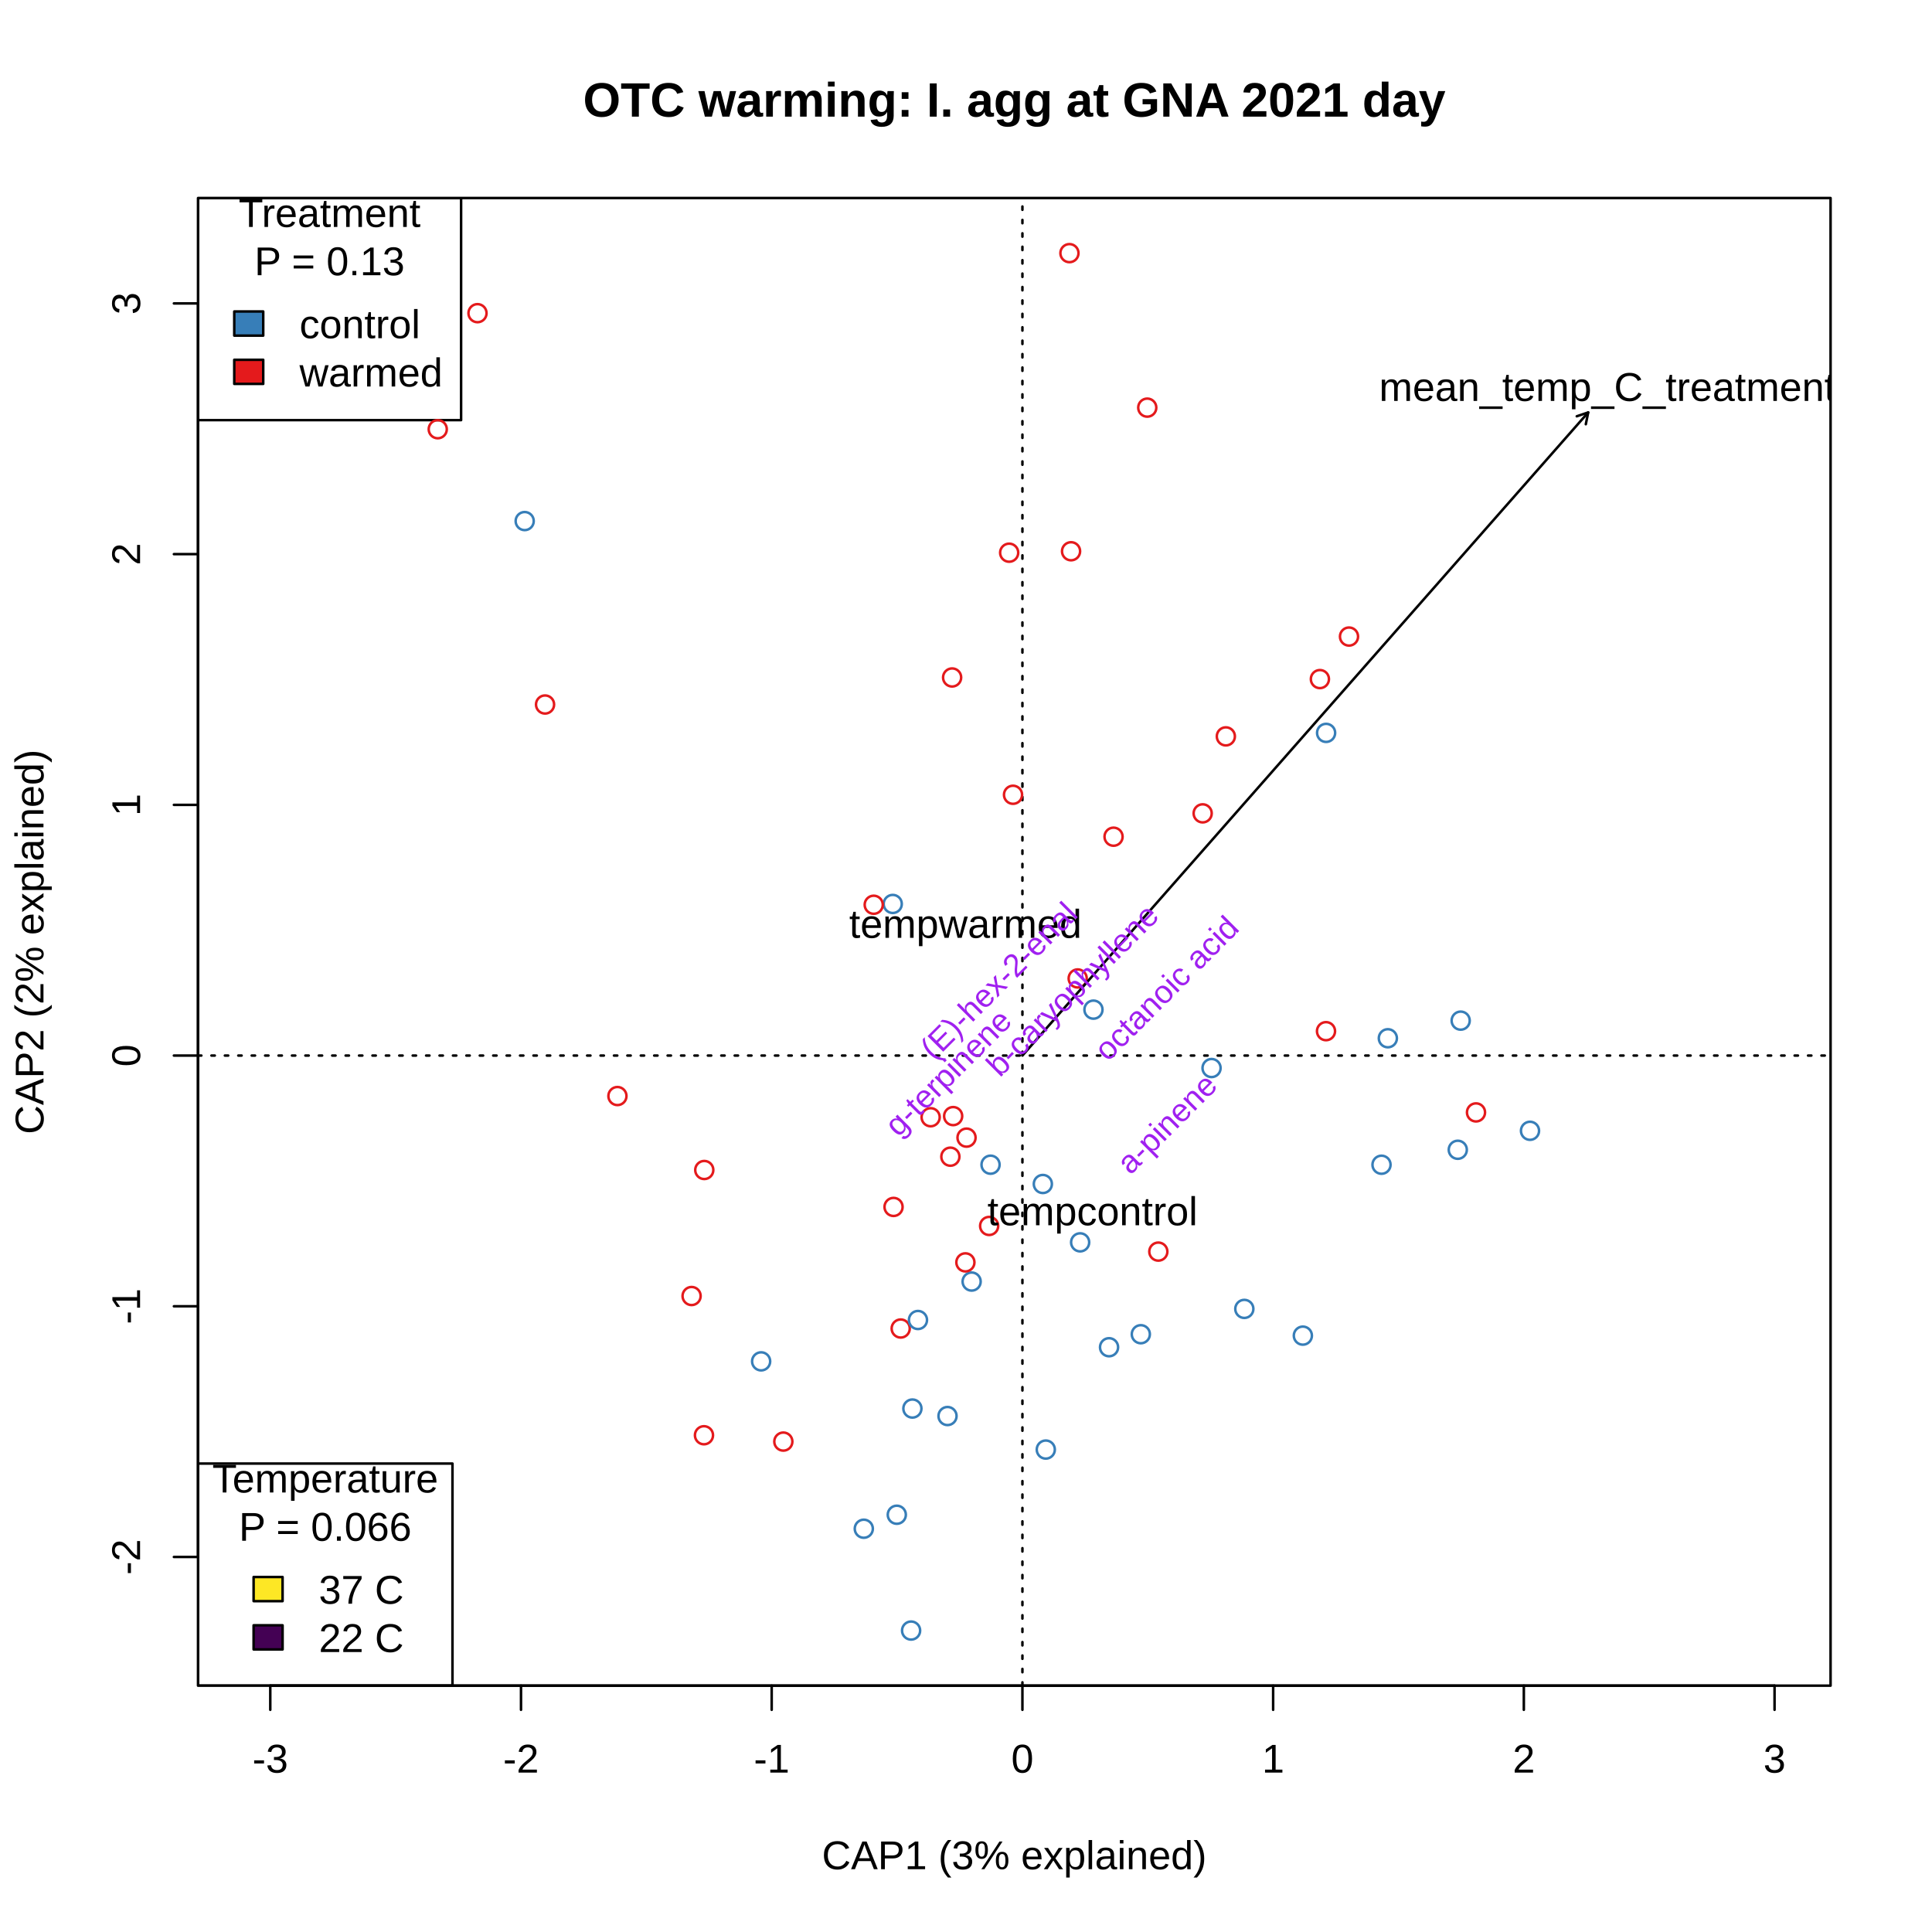
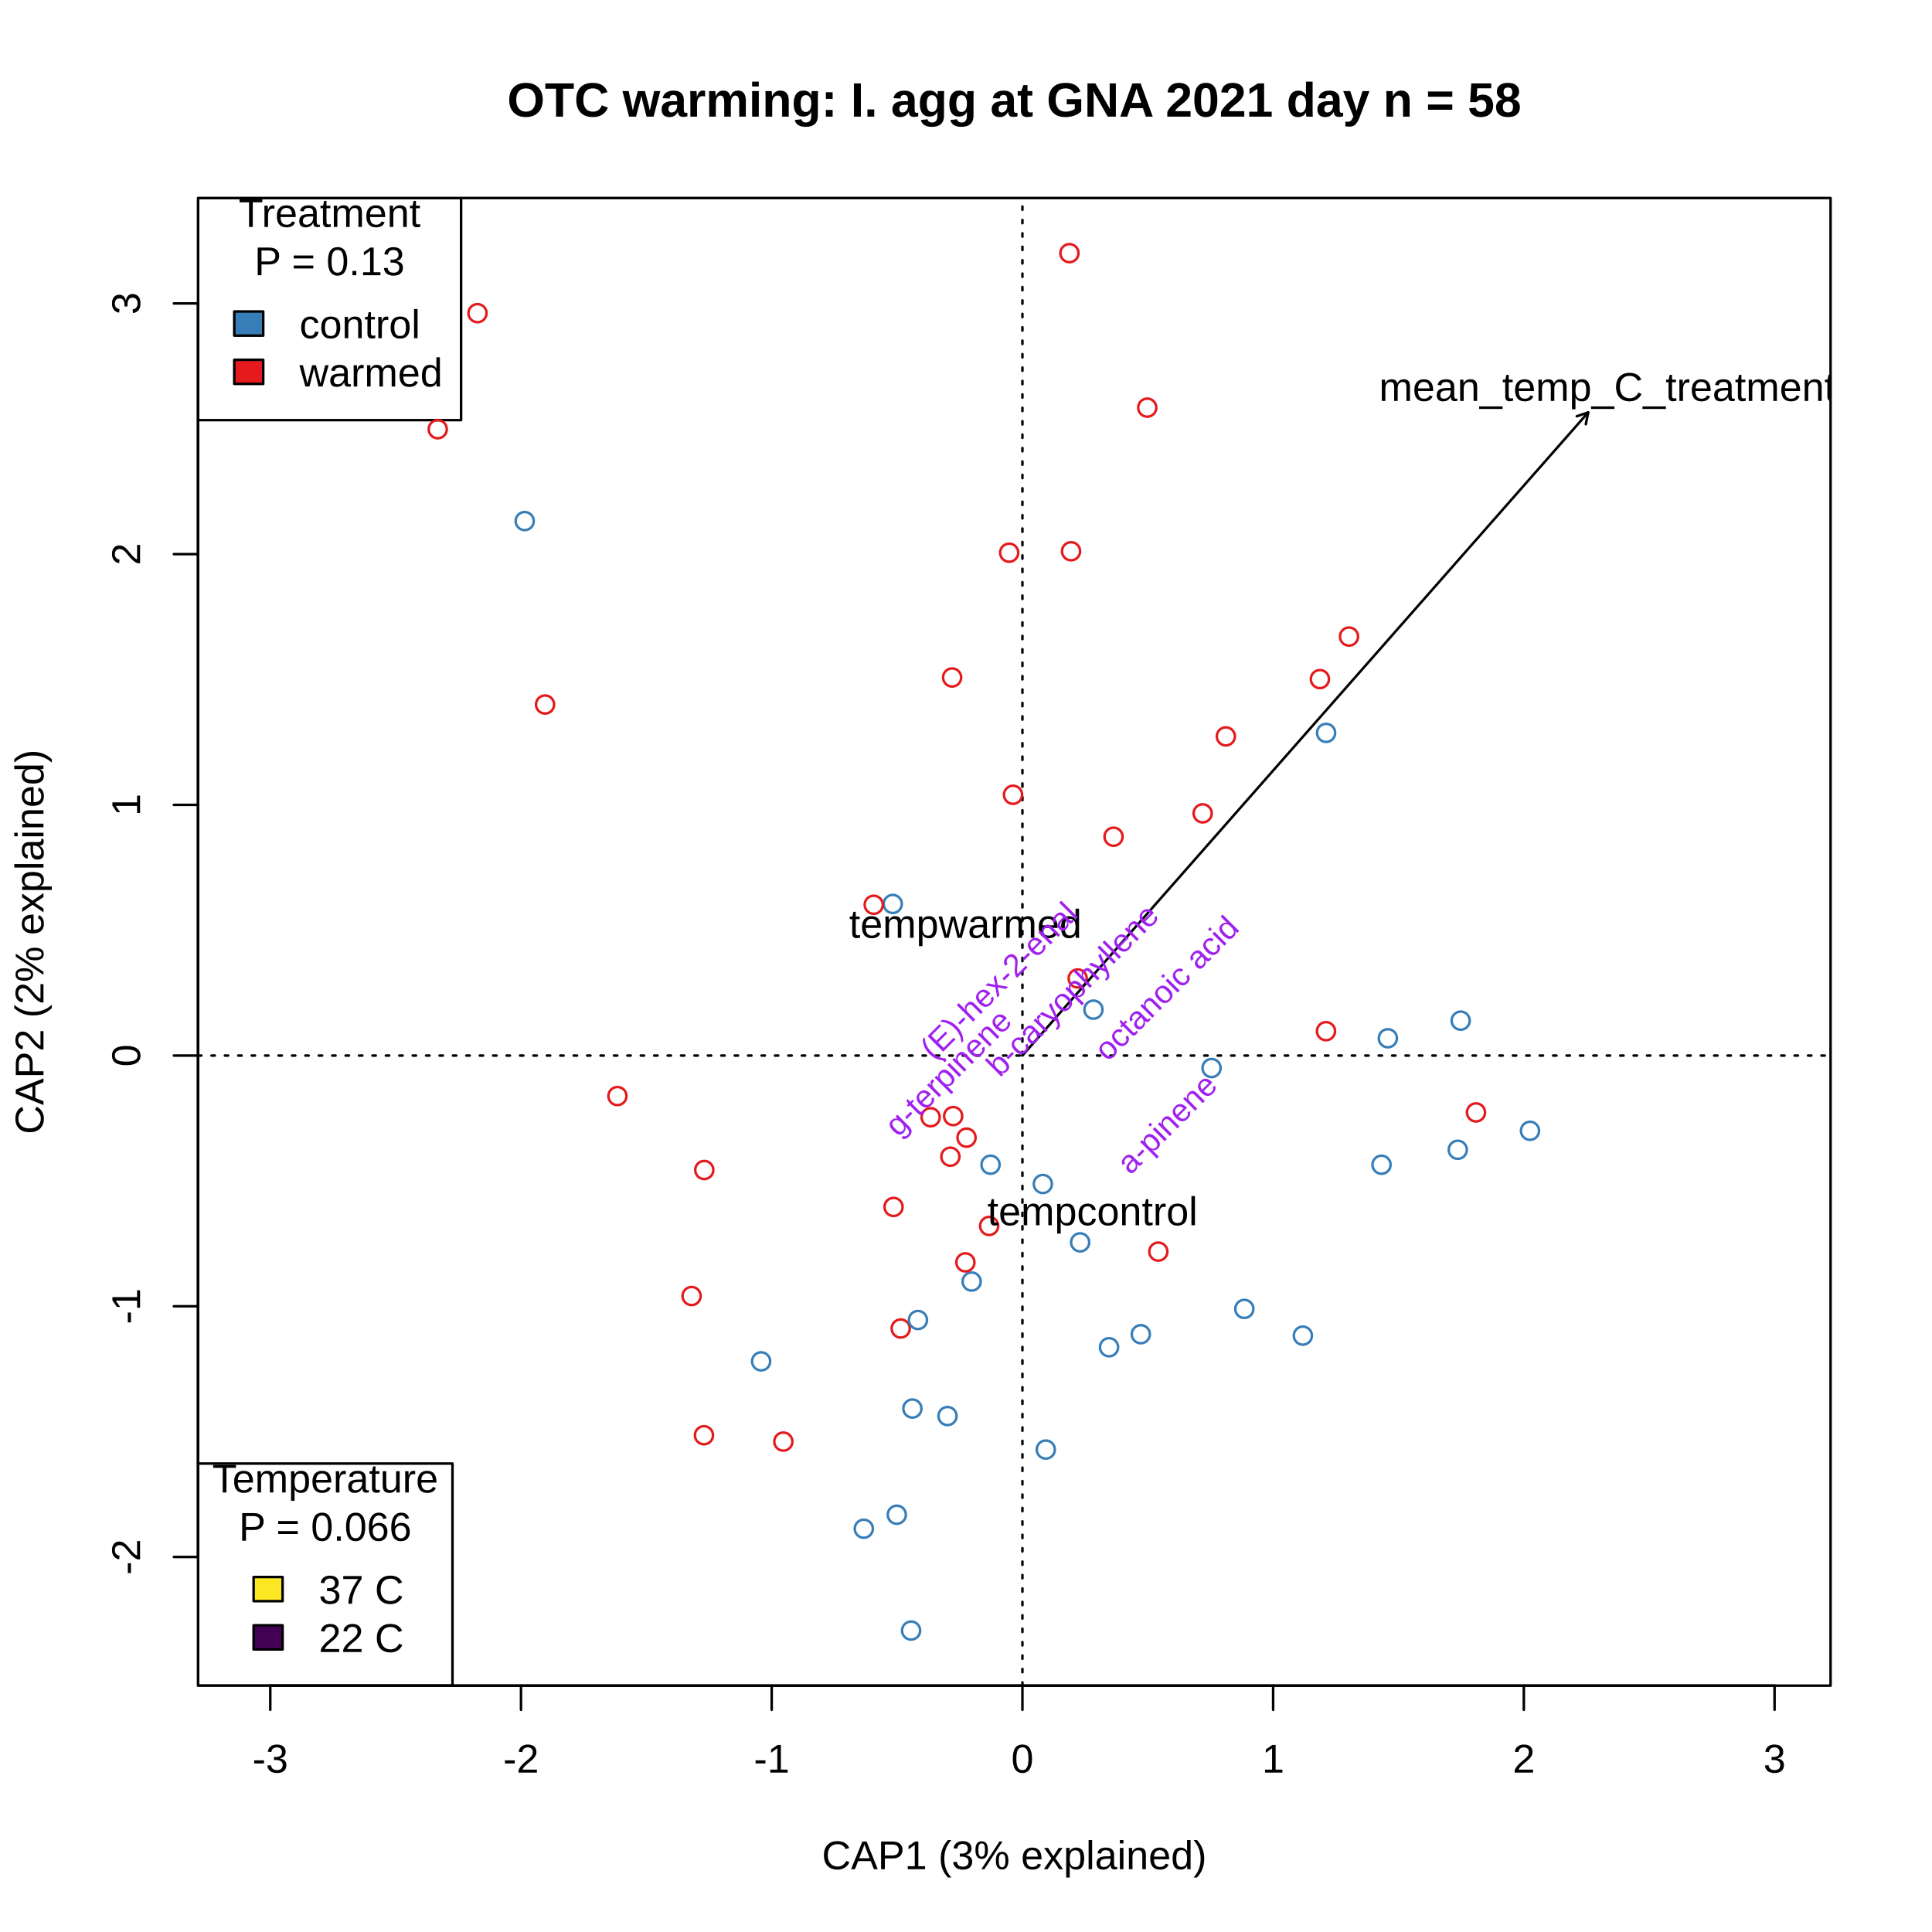
<svg xmlns="http://www.w3.org/2000/svg" class="svglite" width="576.00pt" height="576.00pt" viewBox="0 0 576.00 576.00">
  <defs>
    <style type="text/css">
    .svglite line, .svglite polyline, .svglite polygon, .svglite path, .svglite rect, .svglite circle {
      fill: none;
      stroke: #000000;
      stroke-linecap: round;
      stroke-linejoin: round;
      stroke-miterlimit: 10.00;
    }
    .svglite text {
      white-space: pre;
    }
  </style>
  </defs>
  <rect width="100%" height="100%" style="stroke: none; fill: #FFFFFF;" />
  <defs>
    <clipPath id="cpMC4wMHw1NzYuMDB8MC4wMHw1NzYuMDA=">
      <rect x="0.00" y="0.00" width="576.00" height="576.00" />
    </clipPath>
  </defs>
  <g clip-path="url(#cpMC4wMHw1NzYuMDB8MC4wMHw1NzYuMDA=)">
</g>
  <defs>
    <clipPath id="cpNTkuMDR8NTQ1Ljc2fDU5LjA0fDUwMi41Ng==">
      <rect x="59.04" y="59.04" width="486.72" height="443.52" />
    </clipPath>
  </defs>
  <g clip-path="url(#cpNTkuMDR8NTQ1Ljc2fDU5LjA0fDUwMi41Ng==)">
</g>
  <g clip-path="url(#cpMC4wMHw1NzYuMDB8MC4wMHw1NzYuMDA=)">
    <line x1="80.58" y1="502.56" x2="529.06" y2="502.56" style="stroke-width: 0.75;" />
    <line x1="80.58" y1="502.56" x2="80.58" y2="509.76" style="stroke-width: 0.75;" />
    <line x1="155.33" y1="502.56" x2="155.33" y2="509.76" style="stroke-width: 0.75;" />
    <line x1="230.07" y1="502.56" x2="230.07" y2="509.76" style="stroke-width: 0.75;" />
    <line x1="304.82" y1="502.56" x2="304.82" y2="509.76" style="stroke-width: 0.75;" />
    <line x1="379.57" y1="502.56" x2="379.57" y2="509.76" style="stroke-width: 0.75;" />
    <line x1="454.31" y1="502.56" x2="454.31" y2="509.76" style="stroke-width: 0.75;" />
    <line x1="529.06" y1="502.56" x2="529.06" y2="509.76" style="stroke-width: 0.75;" />
    <text x="80.58" y="528.48" text-anchor="middle" style="font-size: 12.00px; font-family: &quot;Arial&quot;;">-3</text>
    <text x="155.33" y="528.48" text-anchor="middle" style="font-size: 12.00px; font-family: &quot;Arial&quot;;">-2</text>
    <text x="230.07" y="528.48" text-anchor="middle" style="font-size: 12.00px; font-family: &quot;Arial&quot;;">-1</text>
    <text x="304.82" y="528.48" text-anchor="middle" style="font-size: 12.00px; font-family: &quot;Arial&quot;;">0</text>
    <text x="379.57" y="528.48" text-anchor="middle" style="font-size: 12.00px; font-family: &quot;Arial&quot;;">1</text>
    <text x="454.31" y="528.48" text-anchor="middle" style="font-size: 12.00px; font-family: &quot;Arial&quot;;">2</text>
    <text x="529.06" y="528.48" text-anchor="middle" style="font-size: 12.00px; font-family: &quot;Arial&quot;;">3</text>
    <line x1="59.04" y1="464.19" x2="59.04" y2="90.46" style="stroke-width: 0.75;" />
    <line x1="59.04" y1="464.19" x2="51.84" y2="464.19" style="stroke-width: 0.75;" />
    <line x1="59.04" y1="389.45" x2="51.84" y2="389.45" style="stroke-width: 0.75;" />
    <line x1="59.04" y1="314.70" x2="51.84" y2="314.70" style="stroke-width: 0.75;" />
    <line x1="59.04" y1="239.96" x2="51.84" y2="239.96" style="stroke-width: 0.75;" />
    <line x1="59.04" y1="165.21" x2="51.84" y2="165.21" style="stroke-width: 0.75;" />
    <line x1="59.04" y1="90.46" x2="51.84" y2="90.46" style="stroke-width: 0.75;" />
    <text transform="translate(41.76,464.19) rotate(-90)" text-anchor="middle" style="font-size: 12.00px; font-family: &quot;Arial&quot;;">-2</text>
    <text transform="translate(41.76,389.45) rotate(-90)" text-anchor="middle" style="font-size: 12.00px; font-family: &quot;Arial&quot;;">-1</text>
    <text transform="translate(41.76,314.70) rotate(-90)" text-anchor="middle" style="font-size: 12.00px; font-family: &quot;Arial&quot;;">0</text>
    <text transform="translate(41.76,239.96) rotate(-90)" text-anchor="middle" style="font-size: 12.00px; font-family: &quot;Arial&quot;;">1</text>
    <text transform="translate(41.76,165.21) rotate(-90)" text-anchor="middle" style="font-size: 12.00px; font-family: &quot;Arial&quot;;">2</text>
    <text transform="translate(41.76,90.46) rotate(-90)" text-anchor="middle" style="font-size: 12.00px; font-family: &quot;Arial&quot;;">3</text>
    <polygon points="59.04,502.56 545.76,502.56 545.76,59.04 59.04,59.04 " style="stroke-width: 0.75;" />
    <text x="302.40" y="557.28" text-anchor="middle" style="font-size: 12.00px; font-family: &quot;Arial&quot;;">CAP1 (3% explained)</text>
    <text transform="translate(12.96,280.80) rotate(-90)" text-anchor="middle" style="font-size: 12.00px; font-family: &quot;Arial&quot;;">CAP2 (2% explained)</text>
  </g>
  <g clip-path="url(#cpNTkuMDR8NTQ1Ljc2fDU5LjA0fDUwMi41Ng==)">
    <line x1="59.04" y1="314.70" x2="545.76" y2="314.70" style="stroke-width: 0.75; stroke-dasharray: 1.00,3.00;" />
    <line x1="304.82" y1="502.56" x2="304.82" y2="59.04" style="stroke-width: 0.75; stroke-dasharray: 1.00,3.00;" />
  </g>
  <g clip-path="url(#cpMC4wMHw1NzYuMDB8MC4wMHw1NzYuMDA=)">
-     <text x="302.40" y="34.77" text-anchor="middle" style="font-size: 14.40px; font-weight: bold; font-family: &quot;Arial&quot;;">OTC warming: I. agg at GNA 2021 day</text>
+     <text x="302.40" y="34.77" text-anchor="middle" style="font-size: 14.40px; font-weight: bold; font-family: &quot;Arial&quot;;">OTC warming: I. agg at GNA 2021 day n = 58</text>
  </g>
  <g clip-path="url(#cpNTkuMDR8NTQ1Ljc2fDU5LjA0fDUwMi41Ng==)">
    <rect x="59.04" y="59.04" width="78.43" height="66.22" style="stroke-width: 0.75;" />
    <rect x="69.84" y="92.86" width="8.64" height="7.20" style="stroke-width: 0.75; fill: #377EB8;" />
    <rect x="69.84" y="107.26" width="8.64" height="7.20" style="stroke-width: 0.75; fill: #E41A1C;" />
    <text x="98.26" y="67.66" text-anchor="middle" style="font-size: 12.00px; font-family: &quot;Arial&quot;;">Treatment </text>
    <text x="98.26" y="82.06" text-anchor="middle" style="font-size: 12.00px; font-family: &quot;Arial&quot;;">P = 0.13</text>
    <text x="89.28" y="100.83" style="font-size: 12.00px; font-family: &quot;Arial&quot;;">control</text>
    <text x="89.28" y="115.23" style="font-size: 12.00px; font-family: &quot;Arial&quot;;">warmed</text>
    <rect x="59.04" y="436.34" width="75.86" height="66.22" style="stroke-width: 0.75;" />
    <rect x="75.61" y="470.16" width="8.64" height="7.20" style="stroke-width: 0.75; fill: #FDE725;" />
    <rect x="75.61" y="484.56" width="8.64" height="7.20" style="stroke-width: 0.75; fill: #440154;" />
    <text x="96.97" y="444.96" text-anchor="middle" style="font-size: 12.00px; font-family: &quot;Arial&quot;;">Temperature </text>
    <text x="96.97" y="459.36" text-anchor="middle" style="font-size: 12.00px; font-family: &quot;Arial&quot;;">P = 0.066</text>
    <text x="95.05" y="478.13" style="font-size: 12.00px; font-family: &quot;Arial&quot;;">37  C</text>
    <text x="95.05" y="492.53" style="font-size: 12.00px; font-family: &quot;Arial&quot;;">22  C</text>
    <circle cx="322.03" cy="370.39" r="2.70" style="stroke-width: 0.75; stroke: #377EB8;" />
    <circle cx="130.51" cy="127.97" r="2.70" style="stroke-width: 0.75; stroke: #E41A1C;" />
    <circle cx="411.88" cy="347.25" r="2.70" style="stroke-width: 0.75; stroke: #377EB8;" />
    <circle cx="345.34" cy="373.15" r="2.70" style="stroke-width: 0.75; stroke: #E41A1C;" />
    <circle cx="358.56" cy="242.49" r="2.70" style="stroke-width: 0.75; stroke: #E41A1C;" />
    <circle cx="395.36" cy="218.50" r="2.70" style="stroke-width: 0.75; stroke: #377EB8;" />
    <circle cx="302.02" cy="236.95" r="2.70" style="stroke-width: 0.75; stroke: #E41A1C;" />
    <circle cx="342.04" cy="121.53" r="2.70" style="stroke-width: 0.75; stroke: #E41A1C;" />
    <circle cx="456.15" cy="337.13" r="2.70" style="stroke-width: 0.75; stroke: #377EB8;" />
    <circle cx="370.98" cy="390.23" r="2.70" style="stroke-width: 0.75; stroke: #377EB8;" />
    <circle cx="156.43" cy="155.35" r="2.70" style="stroke-width: 0.75; stroke: #377EB8;" />
    <circle cx="413.77" cy="309.54" r="2.70" style="stroke-width: 0.75; stroke: #377EB8;" />
    <circle cx="435.48" cy="304.29" r="2.70" style="stroke-width: 0.75; stroke: #377EB8;" />
    <circle cx="361.21" cy="318.42" r="2.70" style="stroke-width: 0.75; stroke: #377EB8;" />
    <circle cx="318.84" cy="75.47" r="2.70" style="stroke-width: 0.75; stroke: #E41A1C;" />
    <circle cx="288.16" cy="339.17" r="2.70" style="stroke-width: 0.75; stroke: #E41A1C;" />
    <circle cx="395.33" cy="307.43" r="2.70" style="stroke-width: 0.75; stroke: #E41A1C;" />
    <circle cx="434.62" cy="342.79" r="2.70" style="stroke-width: 0.75; stroke: #377EB8;" />
    <circle cx="209.97" cy="348.82" r="2.70" style="stroke-width: 0.75; stroke: #E41A1C;" />
    <circle cx="440.05" cy="331.65" r="2.70" style="stroke-width: 0.75; stroke: #E41A1C;" />
    <circle cx="284.17" cy="332.75" r="2.70" style="stroke-width: 0.75; stroke: #E41A1C;" />
    <circle cx="277.46" cy="333.09" r="2.70" style="stroke-width: 0.75; stroke: #E41A1C;" />
    <circle cx="226.92" cy="405.87" r="2.70" style="stroke-width: 0.75; stroke: #377EB8;" />
    <circle cx="365.47" cy="219.54" r="2.70" style="stroke-width: 0.75; stroke: #E41A1C;" />
    <circle cx="209.88" cy="427.90" r="2.70" style="stroke-width: 0.75; stroke: #E41A1C;" />
    <circle cx="266.16" cy="269.50" r="2.70" style="stroke-width: 0.75; stroke: #377EB8;" />
    <circle cx="300.87" cy="164.78" r="2.70" style="stroke-width: 0.75; stroke: #E41A1C;" />
    <circle cx="271.63" cy="486.13" r="2.70" style="stroke-width: 0.75; stroke: #377EB8;" />
    <circle cx="331.99" cy="249.45" r="2.70" style="stroke-width: 0.75; stroke: #E41A1C;" />
    <circle cx="310.91" cy="352.99" r="2.70" style="stroke-width: 0.75; stroke: #377EB8;" />
    <circle cx="402.19" cy="189.78" r="2.70" style="stroke-width: 0.75; stroke: #E41A1C;" />
    <circle cx="294.90" cy="365.50" r="2.70" style="stroke-width: 0.75; stroke: #E41A1C;" />
    <circle cx="295.32" cy="347.24" r="2.70" style="stroke-width: 0.75; stroke: #377EB8;" />
    <circle cx="326.00" cy="301.01" r="2.70" style="stroke-width: 0.75; stroke: #377EB8;" />
    <circle cx="340.12" cy="397.78" r="2.70" style="stroke-width: 0.75; stroke: #377EB8;" />
    <circle cx="283.86" cy="201.98" r="2.70" style="stroke-width: 0.75; stroke: #E41A1C;" />
    <circle cx="319.32" cy="164.35" r="2.70" style="stroke-width: 0.75; stroke: #E41A1C;" />
    <circle cx="266.40" cy="359.83" r="2.70" style="stroke-width: 0.75; stroke: #E41A1C;" />
    <circle cx="388.43" cy="398.20" r="2.70" style="stroke-width: 0.75; stroke: #377EB8;" />
    <circle cx="393.51" cy="202.46" r="2.70" style="stroke-width: 0.75; stroke: #E41A1C;" />
    <circle cx="267.37" cy="451.60" r="2.70" style="stroke-width: 0.75; stroke: #377EB8;" />
    <circle cx="162.50" cy="210.04" r="2.70" style="stroke-width: 0.75; stroke: #E41A1C;" />
    <circle cx="321.30" cy="291.71" r="2.70" style="stroke-width: 0.75; stroke: #E41A1C;" />
    <circle cx="282.49" cy="422.17" r="2.70" style="stroke-width: 0.75; stroke: #377EB8;" />
    <circle cx="283.34" cy="344.85" r="2.70" style="stroke-width: 0.75; stroke: #E41A1C;" />
    <circle cx="184.08" cy="326.77" r="2.70" style="stroke-width: 0.75; stroke: #E41A1C;" />
    <circle cx="142.36" cy="93.37" r="2.70" style="stroke-width: 0.75; stroke: #E41A1C;" />
    <circle cx="272.02" cy="419.94" r="2.70" style="stroke-width: 0.75; stroke: #377EB8;" />
    <circle cx="268.53" cy="396.08" r="2.70" style="stroke-width: 0.75; stroke: #E41A1C;" />
    <circle cx="330.65" cy="401.66" r="2.70" style="stroke-width: 0.75; stroke: #377EB8;" />
    <circle cx="206.19" cy="386.39" r="2.70" style="stroke-width: 0.75; stroke: #E41A1C;" />
    <circle cx="289.68" cy="382.08" r="2.70" style="stroke-width: 0.75; stroke: #377EB8;" />
    <circle cx="311.79" cy="432.17" r="2.70" style="stroke-width: 0.75; stroke: #377EB8;" />
    <circle cx="287.82" cy="376.36" r="2.70" style="stroke-width: 0.75; stroke: #E41A1C;" />
    <circle cx="273.68" cy="393.54" r="2.70" style="stroke-width: 0.75; stroke: #377EB8;" />
    <circle cx="260.49" cy="269.74" r="2.70" style="stroke-width: 0.75; stroke: #E41A1C;" />
    <circle cx="233.54" cy="429.79" r="2.70" style="stroke-width: 0.75; stroke: #E41A1C;" />
    <circle cx="257.53" cy="455.77" r="2.70" style="stroke-width: 0.75; stroke: #377EB8;" />
    <text x="325.72" y="365.29" text-anchor="middle" style="font-size: 12.00px; font-family: &quot;Arial&quot;;">tempcontrol</text>
    <text x="287.84" y="279.60" text-anchor="middle" style="font-size: 12.00px; font-family: &quot;Arial&quot;;">tempwarmed</text>
    <line x1="304.82" y1="314.70" x2="473.50" y2="122.96" style="stroke-width: 0.75;" />
    <polyline points="472.79,126.48 473.50,122.96 470.09,124.11 " style="stroke-width: 0.75;" />
    <text x="479.19" y="119.53" text-anchor="middle" style="font-size: 12.00px; font-family: &quot;Arial&quot;;">mean_temp_C_treatment</text>
    <text transform="translate(308.93,313.80) rotate(-45)" text-anchor="middle" style="font-size: 9.60px;fill: none; font-family: &quot;Arial&quot;;">a-farnesene</text>
    <text transform="translate(319.79,310.01) rotate(-45)" text-anchor="middle" style="font-size: 9.60px;fill: none; font-family: &quot;Arial&quot;;">b-myrcene</text>
    <text transform="translate(308.45,307.99) rotate(-45)" text-anchor="middle" style="font-size: 9.60px;fill: none; font-family: &quot;Arial&quot;;">b-ocimene</text>
    <text transform="translate(284.99,322.07) rotate(-45)" text-anchor="middle" style="font-size: 9.60px;fill: #A020F0; font-family: &quot;Arial&quot;;">g-terpinene</text>
    <text transform="translate(350.21,337.29) rotate(-45)" text-anchor="middle" style="font-size: 9.60px;fill: #A020F0; font-family: &quot;Arial&quot;;">a-pinene</text>
    <text transform="translate(306.69,316.57) rotate(-45)" text-anchor="middle" style="font-size: 9.60px;fill: none; font-family: &quot;Arial&quot;;">bergamotene</text>
    <text transform="translate(306.57,317.37) rotate(-45)" text-anchor="middle" style="font-size: 9.60px;fill: none; font-family: &quot;Arial&quot;;">(3E)-4,8-dimethylnona-1,3,7-triene</text>
    <text transform="translate(301.30,306.00) rotate(-45)" text-anchor="middle" style="font-size: 9.60px;fill: none; font-family: &quot;Arial&quot;;">2-hexyldecan-1-ol</text>
    <text transform="translate(305.47,317.61) rotate(-45)" text-anchor="middle" style="font-size: 9.60px;fill: none; font-family: &quot;Arial&quot;;">(1R,2R)-cyclooctane-1,2-diol</text>
    <text transform="translate(308.02,312.14) rotate(-45)" text-anchor="middle" style="font-size: 9.60px;fill: none; font-family: &quot;Arial&quot;;">(1Z,4Z,7Z)-1,5,9,9-tetramethylcycloundeca-1,4,7-triene</text>
    <text transform="translate(300.08,294.68) rotate(-45)" text-anchor="middle" style="font-size: 9.60px;fill: #A020F0; font-family: &quot;Arial&quot;;">(E)-hex-2-enal</text>
    <text transform="translate(306.69,316.57) rotate(-45)" text-anchor="middle" style="font-size: 9.60px;fill: none; font-family: &quot;Arial&quot;;">(Z)-3-methylundec-2-ene</text>
    <text transform="translate(306.58,317.86) rotate(-45)" text-anchor="middle" style="font-size: 9.60px;fill: none; font-family: &quot;Arial&quot;;">(2E)-2,7-dimethylocta-2,6-dien-1-ol</text>
    <text transform="translate(308.52,305.33) rotate(-45)" text-anchor="middle" style="font-size: 9.60px;fill: none; font-family: &quot;Arial&quot;;">(E)-hex-3-en-1-ol</text>
    <text transform="translate(303.17,315.19) rotate(-45)" text-anchor="middle" style="font-size: 9.60px;fill: none; font-family: &quot;Arial&quot;;">[(E)-hex-3-enyl] acetate</text>
    <text transform="translate(307.64,315.79) rotate(-45)" text-anchor="middle" style="font-size: 9.60px;fill: none; font-family: &quot;Arial&quot;;">pseudoionone</text>
    <text transform="translate(307.29,317.53) rotate(-45)" text-anchor="middle" style="font-size: 9.60px;fill: none; font-family: &quot;Arial&quot;;">methyl benzoate</text>
    <text transform="translate(322.04,297.46) rotate(-45)" text-anchor="middle" style="font-size: 9.60px;fill: #A020F0; font-family: &quot;Arial&quot;;">b-caryophyllene</text>
    <text transform="translate(304.45,323.05) rotate(-45)" text-anchor="middle" style="font-size: 9.60px;fill: none; font-family: &quot;Arial&quot;;">[(Z)-hex-3-enyl] butanoate</text>
    <text transform="translate(293.39,317.09) rotate(-45)" text-anchor="middle" style="font-size: 9.60px;fill: none; font-family: &quot;Arial&quot;;">nonyl prop-1-en-2-yl carbonate</text>
    <text transform="translate(305.83,320.83) rotate(-45)" text-anchor="middle" style="font-size: 9.60px;fill: none; font-family: &quot;Arial&quot;;">a-copaene</text>
    <text transform="translate(308.19,319.08) rotate(-45)" text-anchor="middle" style="font-size: 9.60px;fill: none; font-family: &quot;Arial&quot;;">nonylcyclopropane</text>
    <text transform="translate(307.60,312.06) rotate(-45)" text-anchor="middle" style="font-size: 9.60px;fill: none; font-family: &quot;Arial&quot;;">4,6-dimethyldodecane</text>
    <text transform="translate(296.01,315.36) rotate(-45)" text-anchor="middle" style="font-size: 9.60px;fill: none; font-family: &quot;Arial&quot;;">a-terpineol</text>
    <text transform="translate(313.70,319.53) rotate(-45)" text-anchor="middle" style="font-size: 9.60px;fill: none; font-family: &quot;Arial&quot;;">linalool</text>
    <text transform="translate(307.92,316.79) rotate(-45)" text-anchor="middle" style="font-size: 9.60px;fill: none; font-family: &quot;Arial&quot;;">2,4,6-trimethyloctane</text>
    <text transform="translate(301.47,314.79) rotate(-45)" text-anchor="middle" style="font-size: 9.60px;fill: none; font-family: &quot;Arial&quot;;">3,5-dimethyloctane</text>
    <text transform="translate(350.08,296.94) rotate(-45)" text-anchor="middle" style="font-size: 9.60px;fill: #A020F0; font-family: &quot;Arial&quot;;">octanoic acid</text>
    <text transform="translate(307.89,318.49) rotate(-45)" text-anchor="middle" style="font-size: 9.60px;fill: none; font-family: &quot;Arial&quot;;">2-O-(2-ethylhexyl) 1-O-(4-methylpentyl) oxalate</text>
    <text transform="translate(315.31,312.98) rotate(-45)" text-anchor="middle" style="font-size: 9.60px;fill: none; font-family: &quot;Arial&quot;;">petasitene</text>
    <text transform="translate(308.59,319.62) rotate(-45)" text-anchor="middle" style="font-size: 9.60px;fill: none; font-family: &quot;Arial&quot;;">trans-a-bergamotene</text>
    <text transform="translate(306.69,316.57) rotate(-45)" text-anchor="middle" style="font-size: 9.60px;fill: none; font-family: &quot;Arial&quot;;">2-methylundecane</text>
    <text transform="translate(306.90,316.32) rotate(-45)" text-anchor="middle" style="font-size: 9.60px;fill: none; font-family: &quot;Arial&quot;;">2-phenylacetonitrile</text>
    <text transform="translate(311.56,323.47) rotate(-45)" text-anchor="middle" style="font-size: 9.60px;fill: none; font-family: &quot;Arial&quot;;">3-methylbutanal oxime</text>
  </g>
</svg>
